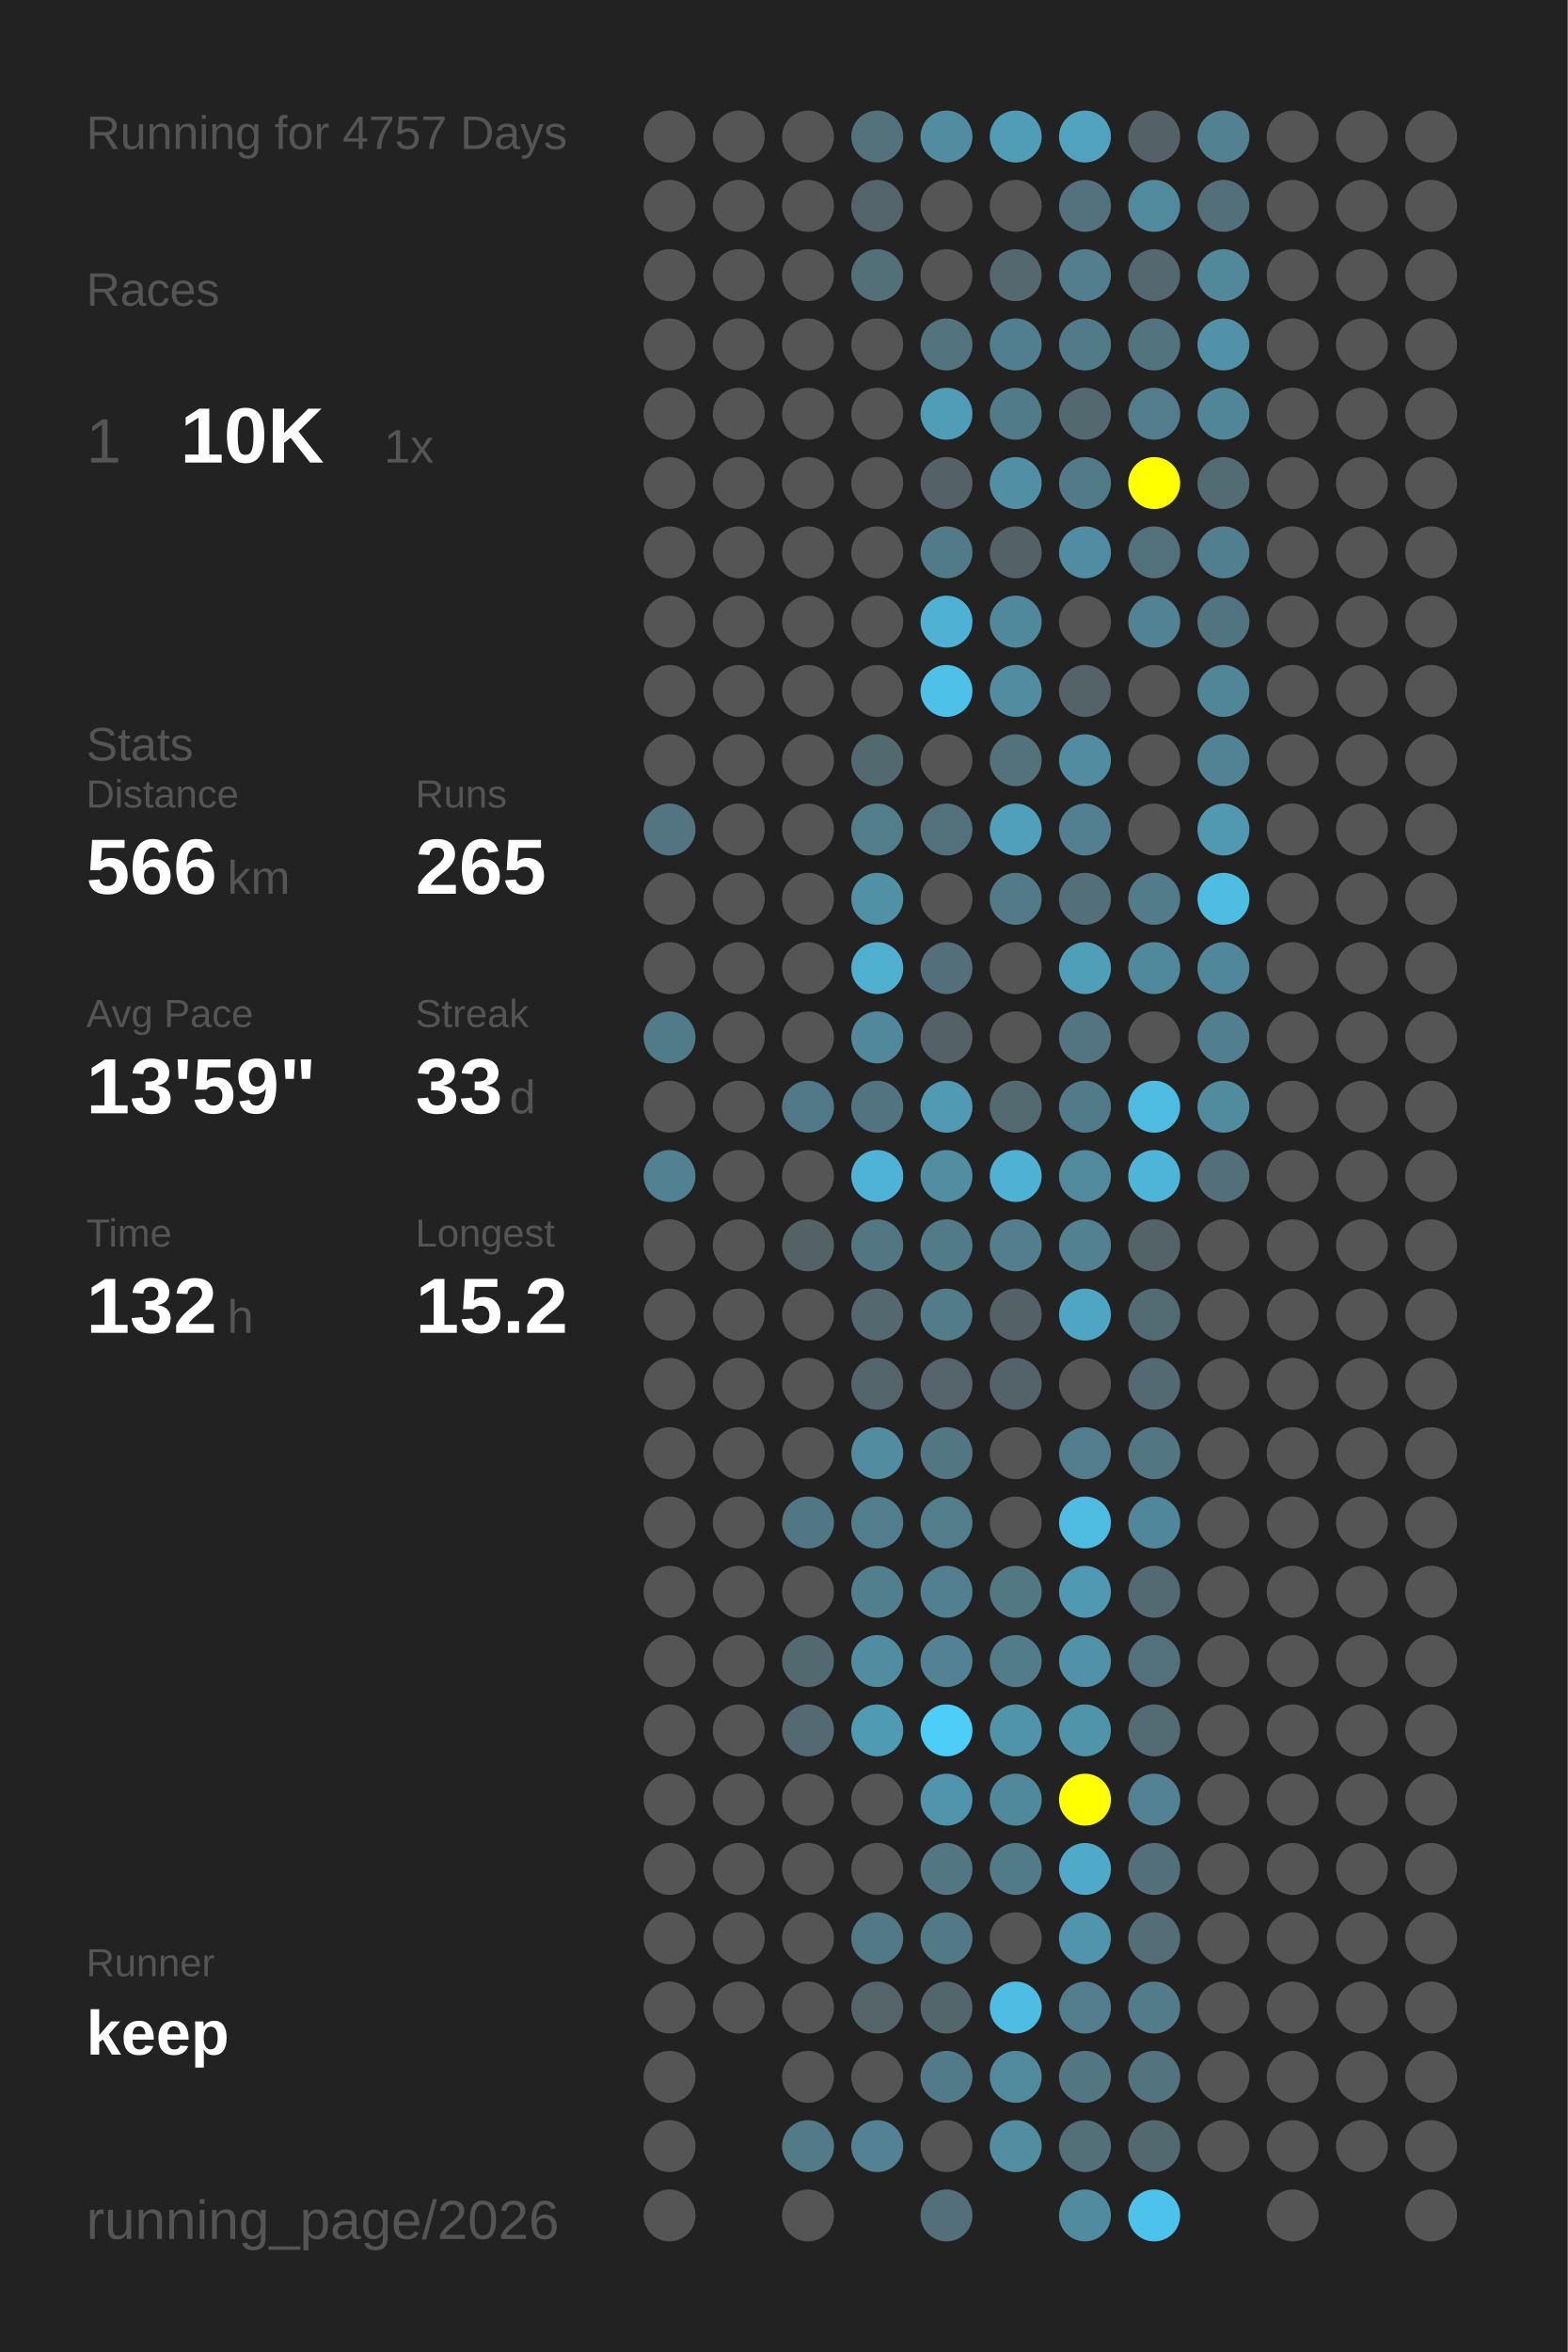
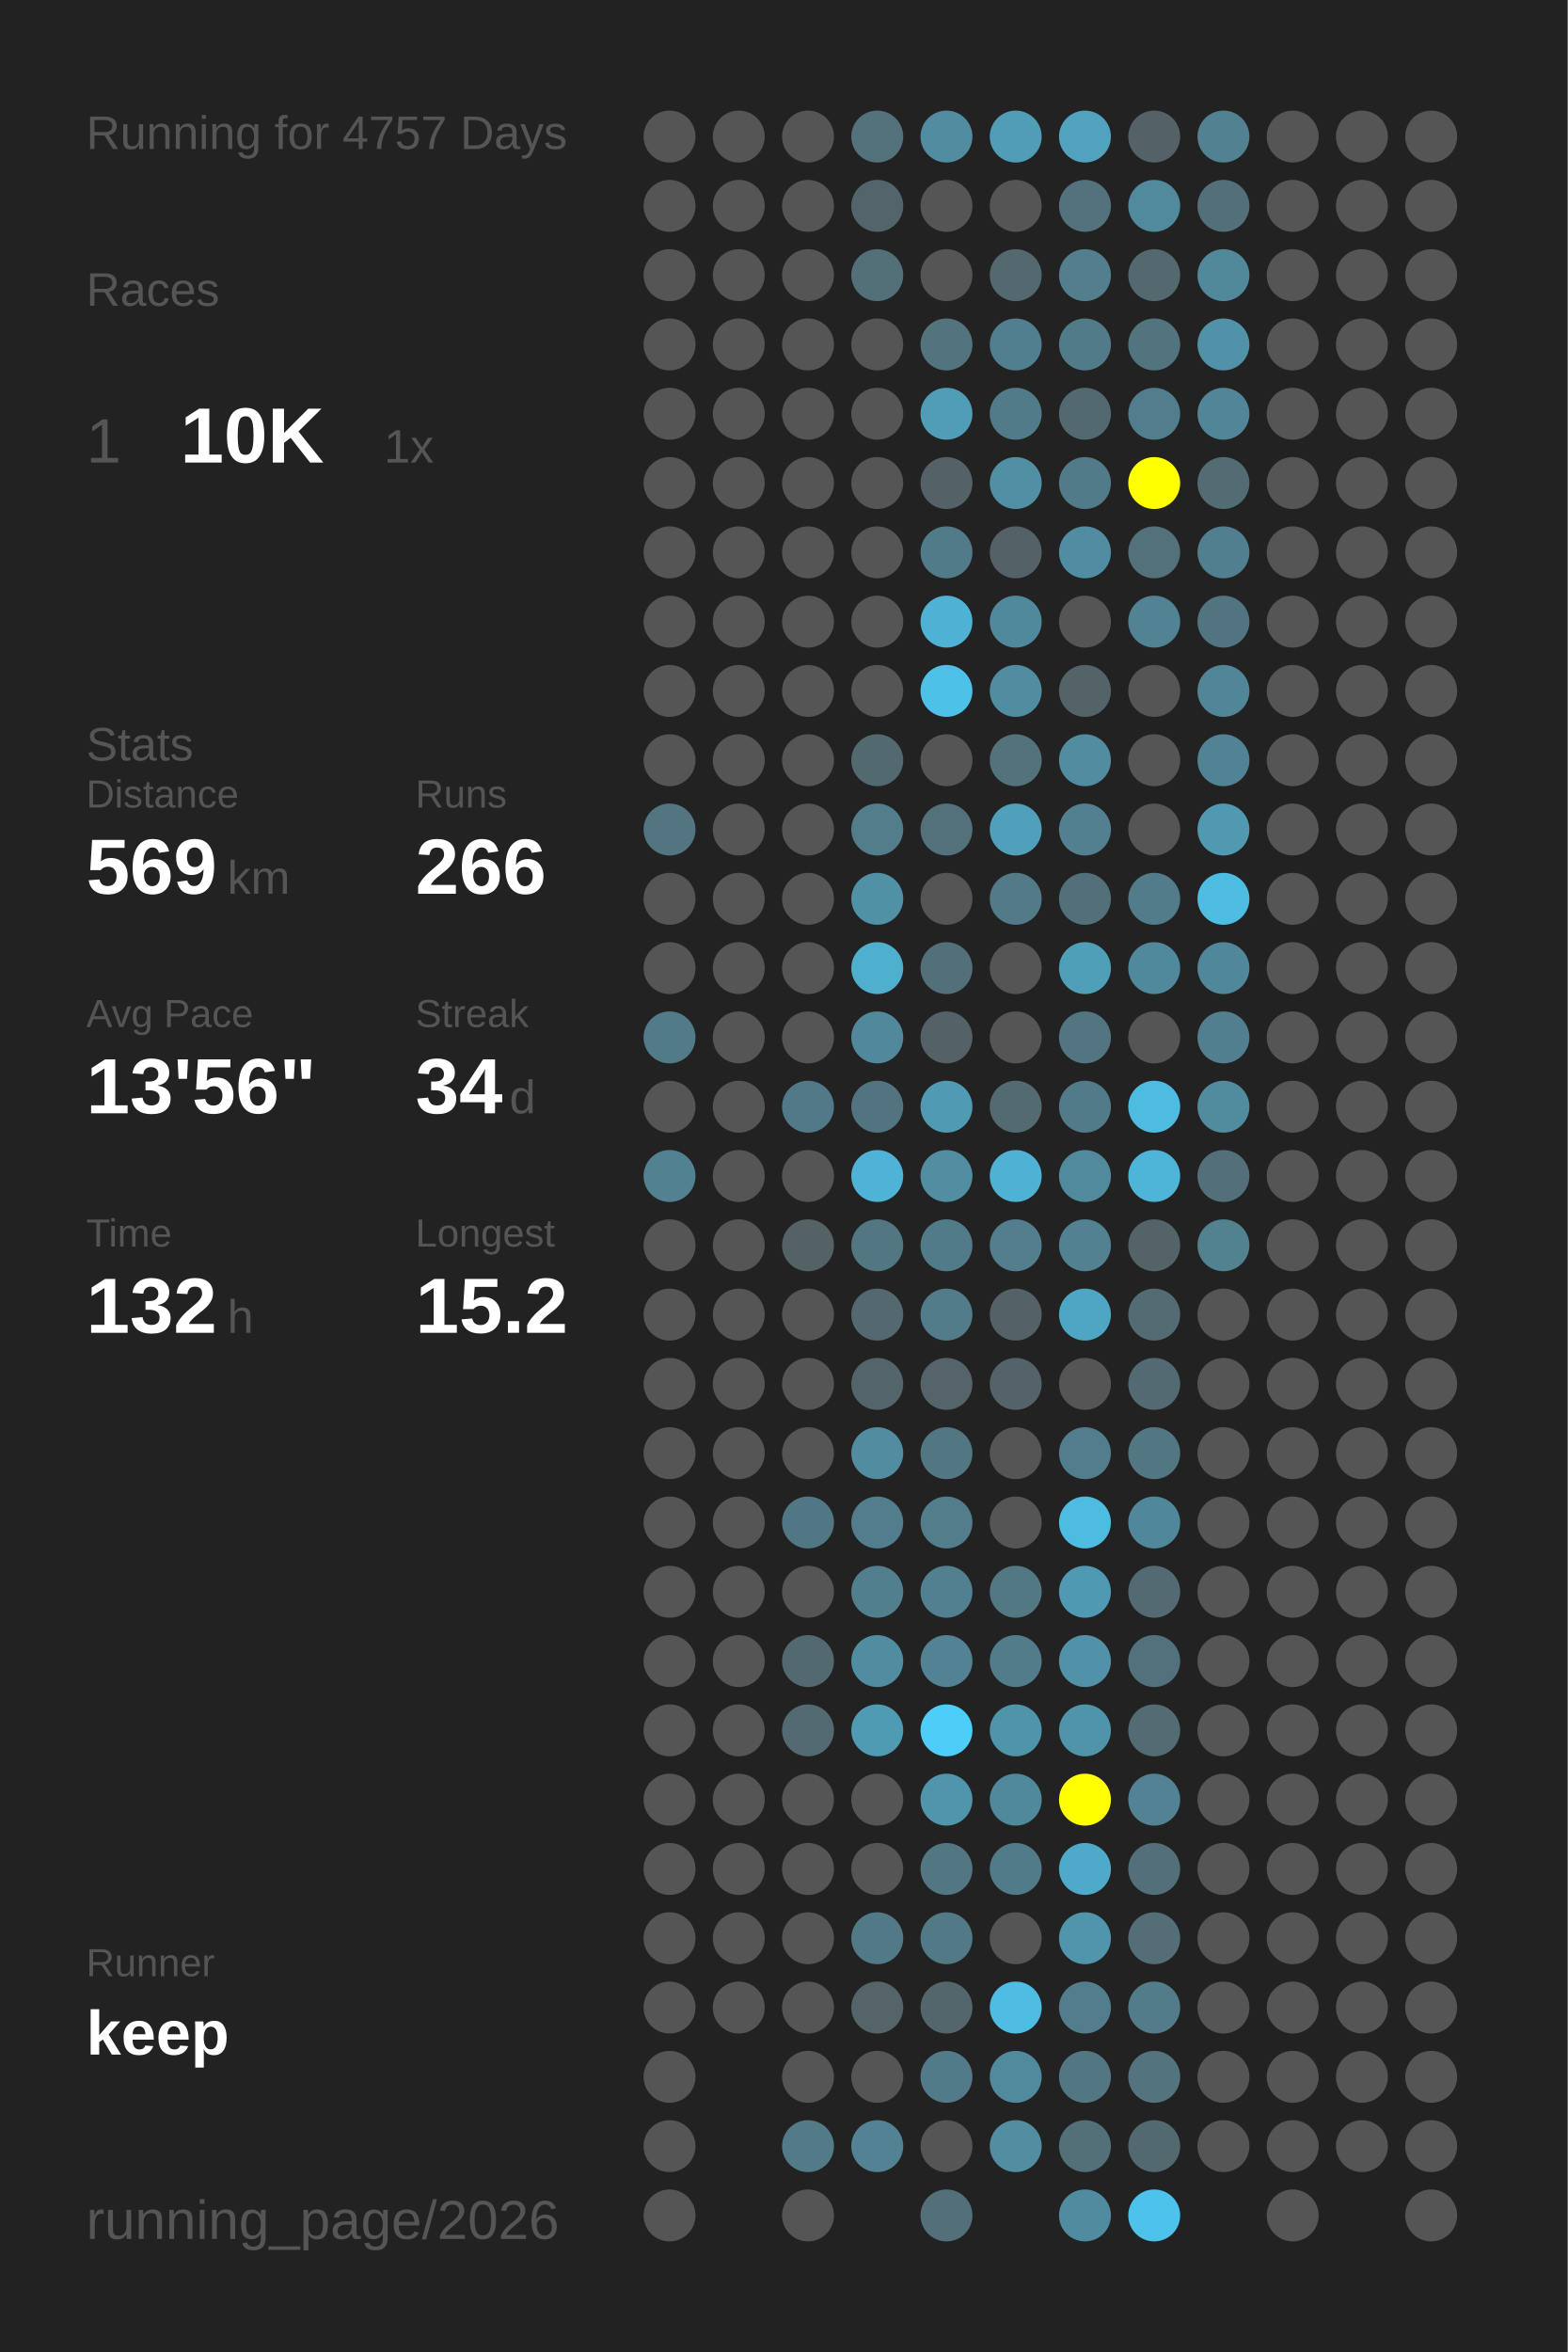
<svg xmlns="http://www.w3.org/2000/svg" baseProfile="full" height="300mm" version="1.1" viewBox="0,0,200,300" width="200mm">
  <defs />
  <rect fill="#222222" height="300" width="200" x="0" y="0" />
  <text fill="#555555" style="font-size:6px; font-family:Arial;" x="11" y="19">Running for 4757 Days</text>
  <text fill="#555555" style="font-size:6px; font-family:Arial;" x="11" y="39">Races</text>
  <text fill="#555555" style="font-size:8px; font-family:Arial;" x="11" y="59">1</text>
  <text fill="#FFFFFF" style="font-size:10px; font-family:Arial; font-weight:bold;" x="23" y="59">10K</text>
  <text fill="#555555" style="font-size:6px; font-family:Arial;" x="49" y="59">1x</text>
  <text fill="#555555" style="font-size:6px; font-family:Arial;" x="11" y="97">Stats</text>
  <text fill="#555555" style="font-size:5px; font-family:Arial;" x="11" y="103">Distance</text>
-   <text fill="#FFFFFF" style="font-size:10px; font-family:Arial; font-weight:bold;" x="11" y="114">566</text>
+   <text fill="#FFFFFF" style="font-size:10px; font-family:Arial; font-weight:bold;" x="11" y="114">569</text>
  <text fill="#555555" style="font-size:6px; font-family:Arial;" x="29" y="114">km</text>
  <text fill="#555555" style="font-size:5px; font-family:Arial;" x="53" y="103">Runs</text>
-   <text fill="#FFFFFF" style="font-size:10px; font-family:Arial; font-weight:bold;" x="53" y="114">265</text>
+   <text fill="#FFFFFF" style="font-size:10px; font-family:Arial; font-weight:bold;" x="53" y="114">266</text>
  <text fill="#555555" style="font-size:5px; font-family:Arial;" x="11" y="131">Avg Pace</text>
-   <text fill="#FFFFFF" style="font-size:10px; font-family:Arial; font-weight:bold;" x="11" y="142">13'59"</text>
+   <text fill="#FFFFFF" style="font-size:10px; font-family:Arial; font-weight:bold;" x="11" y="142">13'56"</text>
  <text fill="#555555" style="font-size:5px; font-family:Arial;" x="53" y="131">Streak</text>
-   <text fill="#FFFFFF" style="font-size:10px; font-family:Arial; font-weight:bold;" x="53" y="142">33</text>
+   <text fill="#FFFFFF" style="font-size:10px; font-family:Arial; font-weight:bold;" x="53" y="142">34</text>
  <text fill="#555555" style="font-size:6px; font-family:Arial;" x="65" y="142">d</text>
  <text fill="#555555" style="font-size:5px; font-family:Arial;" x="11" y="159">Time</text>
  <text fill="#FFFFFF" style="font-size:10px; font-family:Arial; font-weight:bold;" x="11" y="170">132</text>
  <text fill="#555555" style="font-size:6px; font-family:Arial;" x="29" y="170">h</text>
  <text fill="#555555" style="font-size:5px; font-family:Arial;" x="53" y="159">Longest</text>
  <text fill="#FFFFFF" style="font-size:10px; font-family:Arial; font-weight:bold;" x="53" y="170">15.2</text>
  <text fill="#555555" style="font-size:5px; font-family:Arial;" x="11" y="252.065">Runner</text>
  <text fill="#FFFFFF" style="font-size:8px; font-family:Arial; font-weight:bold;" x="11" y="262.065">keep</text>
  <text fill="#555555" style="font-size:7px; font-family:Arial;" x="11" y="285.581">running_page/2026</text>
  <circle cx="85.417" cy="17.419" fill="#555555" r="3.312" />
  <circle cx="85.417" cy="26.258" fill="#555555" r="3.312" />
  <circle cx="85.417" cy="35.097" fill="#555555" r="3.312" />
  <circle cx="85.417" cy="43.935" fill="#555555" r="3.312" />
  <circle cx="85.417" cy="52.774" fill="#555555" r="3.312" />
  <circle cx="85.417" cy="61.613" fill="#555555" r="3.312" />
  <circle cx="85.417" cy="70.452" fill="#555555" r="3.312" />
  <circle cx="85.417" cy="79.29" fill="#555555" r="3.312" />
  <circle cx="85.417" cy="88.129" fill="#555555" r="3.312" />
  <circle cx="85.417" cy="96.968" fill="#555555" r="3.312" />
  <circle cx="85.417" cy="105.806" fill="#527581" r="3.312" />
  <circle cx="85.417" cy="114.645" fill="#555555" r="3.312" />
  <circle cx="85.417" cy="123.484" fill="#555555" r="3.312" />
  <circle cx="85.417" cy="132.323" fill="#527b89" r="3.312" />
  <circle cx="85.417" cy="141.161" fill="#555555" r="3.312" />
  <circle cx="85.417" cy="150" fill="#528191" r="3.312" />
  <circle cx="85.417" cy="158.839" fill="#555555" r="3.312" />
  <circle cx="85.417" cy="167.677" fill="#555555" r="3.312" />
  <circle cx="85.417" cy="176.516" fill="#555555" r="3.312" />
  <circle cx="85.417" cy="185.355" fill="#555555" r="3.312" />
  <circle cx="85.417" cy="194.194" fill="#555555" r="3.312" />
  <circle cx="85.417" cy="203.032" fill="#555555" r="3.312" />
  <circle cx="85.417" cy="211.871" fill="#555555" r="3.312" />
  <circle cx="85.417" cy="220.71" fill="#555555" r="3.312" />
  <circle cx="85.417" cy="229.548" fill="#555555" r="3.312" />
  <circle cx="85.417" cy="238.387" fill="#555555" r="3.312" />
  <circle cx="85.417" cy="247.226" fill="#555555" r="3.312" />
  <circle cx="85.417" cy="256.065" fill="#555555" r="3.312" />
  <circle cx="85.417" cy="264.903" fill="#555555" r="3.312" />
  <circle cx="85.417" cy="273.742" fill="#555555" r="3.312" />
  <circle cx="85.417" cy="282.581" fill="#555555" r="3.312" />
  <circle cx="94.25" cy="17.419" fill="#555555" r="3.312" />
  <circle cx="94.25" cy="26.258" fill="#555555" r="3.312" />
  <circle cx="94.25" cy="35.097" fill="#555555" r="3.312" />
  <circle cx="94.25" cy="43.935" fill="#555555" r="3.312" />
  <circle cx="94.25" cy="52.774" fill="#555555" r="3.312" />
  <circle cx="94.25" cy="61.613" fill="#555555" r="3.312" />
  <circle cx="94.25" cy="70.452" fill="#555555" r="3.312" />
  <circle cx="94.25" cy="79.29" fill="#555555" r="3.312" />
  <circle cx="94.25" cy="88.129" fill="#555555" r="3.312" />
  <circle cx="94.25" cy="96.968" fill="#555555" r="3.312" />
  <circle cx="94.25" cy="105.806" fill="#555555" r="3.312" />
  <circle cx="94.25" cy="114.645" fill="#555555" r="3.312" />
  <circle cx="94.25" cy="123.484" fill="#555555" r="3.312" />
  <circle cx="94.25" cy="132.323" fill="#555555" r="3.312" />
  <circle cx="94.25" cy="141.161" fill="#555555" r="3.312" />
  <circle cx="94.25" cy="150" fill="#555555" r="3.312" />
  <circle cx="94.25" cy="158.839" fill="#555555" r="3.312" />
  <circle cx="94.25" cy="167.677" fill="#555555" r="3.312" />
  <circle cx="94.25" cy="176.516" fill="#555555" r="3.312" />
  <circle cx="94.25" cy="185.355" fill="#555555" r="3.312" />
  <circle cx="94.25" cy="194.194" fill="#555555" r="3.312" />
  <circle cx="94.25" cy="203.032" fill="#555555" r="3.312" />
  <circle cx="94.25" cy="211.871" fill="#555555" r="3.312" />
  <circle cx="94.25" cy="220.71" fill="#555555" r="3.312" />
  <circle cx="94.25" cy="229.548" fill="#555555" r="3.312" />
  <circle cx="94.25" cy="238.387" fill="#555555" r="3.312" />
  <circle cx="94.25" cy="247.226" fill="#555555" r="3.312" />
  <circle cx="94.25" cy="256.065" fill="#555555" r="3.312" />
  <circle cx="103.083" cy="17.419" fill="#555555" r="3.312" />
  <circle cx="103.083" cy="26.258" fill="#555555" r="3.312" />
  <circle cx="103.083" cy="35.097" fill="#555555" r="3.312" />
  <circle cx="103.083" cy="43.935" fill="#555555" r="3.312" />
  <circle cx="103.083" cy="52.774" fill="#555555" r="3.312" />
  <circle cx="103.083" cy="61.613" fill="#555555" r="3.312" />
  <circle cx="103.083" cy="70.452" fill="#555555" r="3.312" />
  <circle cx="103.083" cy="79.29" fill="#555555" r="3.312" />
  <circle cx="103.083" cy="88.129" fill="#555555" r="3.312" />
  <circle cx="103.083" cy="96.968" fill="#555555" r="3.312" />
  <circle cx="103.083" cy="105.806" fill="#555555" r="3.312" />
  <circle cx="103.083" cy="114.645" fill="#555555" r="3.312" />
  <circle cx="103.083" cy="123.484" fill="#555555" r="3.312" />
  <circle cx="103.083" cy="132.323" fill="#555555" r="3.312" />
  <circle cx="103.083" cy="141.161" fill="#527987" r="3.312" />
  <circle cx="103.083" cy="150" fill="#555555" r="3.312" />
  <circle cx="103.083" cy="158.839" fill="#546266" r="3.312" />
  <circle cx="103.083" cy="167.677" fill="#555555" r="3.312" />
  <circle cx="103.083" cy="176.516" fill="#555555" r="3.312" />
  <circle cx="103.083" cy="185.355" fill="#555555" r="3.312" />
  <circle cx="103.083" cy="194.194" fill="#527784" r="3.312" />
  <circle cx="103.083" cy="203.032" fill="#555555" r="3.312" />
  <circle cx="103.083" cy="211.871" fill="#536970" r="3.312" />
  <circle cx="103.083" cy="220.71" fill="#536a72" r="3.312" />
  <circle cx="103.083" cy="229.548" fill="#555555" r="3.312" />
  <circle cx="103.083" cy="238.387" fill="#555555" r="3.312" />
  <circle cx="103.083" cy="247.226" fill="#555555" r="3.312" />
  <circle cx="103.083" cy="256.065" fill="#555555" r="3.312" />
  <circle cx="103.083" cy="264.903" fill="#555555" r="3.312" />
  <circle cx="103.083" cy="273.742" fill="#527a87" r="3.312" />
  <circle cx="103.083" cy="282.581" fill="#555555" r="3.312" />
  <circle cx="111.917" cy="17.419" fill="#53727c" r="3.312" />
  <circle cx="111.917" cy="26.258" fill="#53656b" r="3.312" />
  <circle cx="111.917" cy="35.097" fill="#536f78" r="3.312" />
  <circle cx="111.917" cy="43.935" fill="#555555" r="3.312" />
  <circle cx="111.917" cy="52.774" fill="#555555" r="3.312" />
  <circle cx="111.917" cy="61.613" fill="#555555" r="3.312" />
  <circle cx="111.917" cy="70.452" fill="#555555" r="3.312" />
  <circle cx="111.917" cy="79.29" fill="#555555" r="3.312" />
  <circle cx="111.917" cy="88.129" fill="#555555" r="3.312" />
  <circle cx="111.917" cy="96.968" fill="#536970" r="3.312" />
  <circle cx="111.917" cy="105.806" fill="#527d8b" r="3.312" />
  <circle cx="111.917" cy="114.645" fill="#5191a6" r="3.312" />
  <circle cx="111.917" cy="123.484" fill="#4fafcf" r="3.312" />
  <circle cx="111.917" cy="132.323" fill="#51889b" r="3.312" />
  <circle cx="111.917" cy="141.161" fill="#527480" r="3.312" />
  <circle cx="111.917" cy="150" fill="#4eb3d6" r="3.312" />
  <circle cx="111.917" cy="158.839" fill="#527783" r="3.312" />
  <circle cx="111.917" cy="167.677" fill="#53686f" r="3.312" />
  <circle cx="111.917" cy="176.516" fill="#53646a" r="3.312" />
  <circle cx="111.917" cy="185.355" fill="#518ca0" r="3.312" />
  <circle cx="111.917" cy="194.194" fill="#527d8c" r="3.312" />
  <circle cx="111.917" cy="203.032" fill="#527f8e" r="3.312" />
  <circle cx="111.917" cy="211.871" fill="#518da1" r="3.312" />
  <circle cx="111.917" cy="220.71" fill="#509bb4" r="3.312" />
  <circle cx="111.917" cy="229.548" fill="#555555" r="3.312" />
  <circle cx="111.917" cy="238.387" fill="#555555" r="3.312" />
  <circle cx="111.917" cy="247.226" fill="#527986" r="3.312" />
  <circle cx="111.917" cy="256.065" fill="#546469" r="3.312" />
  <circle cx="111.917" cy="264.903" fill="#555555" r="3.312" />
  <circle cx="111.917" cy="273.742" fill="#528293" r="3.312" />
  <circle cx="120.75" cy="17.419" fill="#518ca0" r="3.312" />
  <circle cx="120.75" cy="26.258" fill="#555555" r="3.312" />
  <circle cx="120.75" cy="35.097" fill="#555555" r="3.312" />
  <circle cx="120.75" cy="43.935" fill="#53737e" r="3.312" />
  <circle cx="120.75" cy="52.774" fill="#509db8" r="3.312" />
  <circle cx="120.75" cy="61.613" fill="#546267" r="3.312" />
  <circle cx="120.75" cy="70.452" fill="#527b89" r="3.312" />
  <circle cx="120.75" cy="79.29" fill="#4fb2d4" r="3.312" />
  <circle cx="120.75" cy="88.129" fill="#4ec1e8" r="3.312" />
  <circle cx="120.75" cy="96.968" fill="#555555" r="3.312" />
  <circle cx="120.75" cy="105.806" fill="#53717b" r="3.312" />
  <circle cx="120.75" cy="114.645" fill="#555555" r="3.312" />
  <circle cx="120.75" cy="123.484" fill="#536f79" r="3.312" />
  <circle cx="120.75" cy="132.323" fill="#546166" r="3.312" />
  <circle cx="120.75" cy="141.161" fill="#509ab3" r="3.312" />
  <circle cx="120.75" cy="150" fill="#518ea2" r="3.312" />
  <circle cx="120.75" cy="158.839" fill="#527b89" r="3.312" />
  <circle cx="120.75" cy="167.677" fill="#527c8a" r="3.312" />
  <circle cx="120.75" cy="176.516" fill="#54646a" r="3.312" />
  <circle cx="120.75" cy="185.355" fill="#527682" r="3.312" />
  <circle cx="120.75" cy="194.194" fill="#527d8b" r="3.312" />
  <circle cx="120.75" cy="203.032" fill="#528090" r="3.312" />
  <circle cx="120.75" cy="211.871" fill="#528293" r="3.312" />
  <circle cx="120.75" cy="220.71" fill="#4dcef9" r="3.312" />
  <circle cx="120.75" cy="229.548" fill="#5095ac" r="3.312" />
  <circle cx="120.75" cy="238.387" fill="#527682" r="3.312" />
  <circle cx="120.75" cy="247.226" fill="#527986" r="3.312" />
  <circle cx="120.75" cy="256.065" fill="#53666c" r="3.312" />
  <circle cx="120.75" cy="264.903" fill="#527b89" r="3.312" />
  <circle cx="120.75" cy="273.742" fill="#555555" r="3.312" />
  <circle cx="120.75" cy="282.581" fill="#53707a" r="3.312" />
  <circle cx="129.583" cy="17.419" fill="#509db7" r="3.312" />
  <circle cx="129.583" cy="26.258" fill="#555555" r="3.312" />
  <circle cx="129.583" cy="35.097" fill="#53686f" r="3.312" />
  <circle cx="129.583" cy="43.935" fill="#527f8f" r="3.312" />
  <circle cx="129.583" cy="52.774" fill="#527b89" r="3.312" />
  <circle cx="129.583" cy="61.613" fill="#518fa4" r="3.312" />
  <circle cx="129.583" cy="70.452" fill="#546267" r="3.312" />
  <circle cx="129.583" cy="79.29" fill="#51899c" r="3.312" />
  <circle cx="129.583" cy="88.129" fill="#518da1" r="3.312" />
  <circle cx="129.583" cy="96.968" fill="#53727c" r="3.312" />
  <circle cx="129.583" cy="105.806" fill="#50a0bb" r="3.312" />
  <circle cx="129.583" cy="114.645" fill="#527a87" r="3.312" />
  <circle cx="129.583" cy="123.484" fill="#555555" r="3.312" />
  <circle cx="129.583" cy="132.323" fill="#555555" r="3.312" />
  <circle cx="129.583" cy="141.161" fill="#536a71" r="3.312" />
  <circle cx="129.583" cy="150" fill="#4fb2d4" r="3.312" />
  <circle cx="129.583" cy="158.839" fill="#527e8e" r="3.312" />
  <circle cx="129.583" cy="167.677" fill="#546267" r="3.312" />
  <circle cx="129.583" cy="176.516" fill="#546369" r="3.312" />
  <circle cx="129.583" cy="185.355" fill="#555555" r="3.312" />
  <circle cx="129.583" cy="194.194" fill="#555555" r="3.312" />
  <circle cx="129.583" cy="203.032" fill="#527884" r="3.312" />
  <circle cx="129.583" cy="211.871" fill="#527c8a" r="3.312" />
  <circle cx="129.583" cy="220.71" fill="#5094aa" r="3.312" />
  <circle cx="129.583" cy="229.548" fill="#51899c" r="3.312" />
  <circle cx="129.583" cy="238.387" fill="#527b88" r="3.312" />
  <circle cx="129.583" cy="247.226" fill="#555555" r="3.312" />
  <circle cx="129.583" cy="256.065" fill="#4ebde3" r="3.312" />
  <circle cx="129.583" cy="264.903" fill="#51899d" r="3.312" />
  <circle cx="129.583" cy="273.742" fill="#518ea2" r="3.312" />
  <circle cx="138.417" cy="17.419" fill="#50a2be" r="3.312" />
  <circle cx="138.417" cy="26.258" fill="#53727d" r="3.312" />
  <circle cx="138.417" cy="35.097" fill="#527e8d" r="3.312" />
  <circle cx="138.417" cy="43.935" fill="#527b89" r="3.312" />
  <circle cx="138.417" cy="52.774" fill="#536970" r="3.312" />
  <circle cx="138.417" cy="61.613" fill="#527b89" r="3.312" />
  <circle cx="138.417" cy="70.452" fill="#518da2" r="3.312" />
  <circle cx="138.417" cy="79.29" fill="#555555" r="3.312" />
  <circle cx="138.417" cy="88.129" fill="#546368" r="3.312" />
  <circle cx="138.417" cy="96.968" fill="#518ca0" r="3.312" />
  <circle cx="138.417" cy="105.806" fill="#528090" r="3.312" />
  <circle cx="138.417" cy="114.645" fill="#53707a" r="3.312" />
  <circle cx="138.417" cy="123.484" fill="#509fb9" r="3.312" />
  <circle cx="138.417" cy="132.323" fill="#527581" r="3.312" />
  <circle cx="138.417" cy="141.161" fill="#527b89" r="3.312" />
  <circle cx="138.417" cy="150" fill="#518a9d" r="3.312" />
  <circle cx="138.417" cy="158.839" fill="#528191" r="3.312" />
  <circle cx="138.417" cy="167.677" fill="#4fa6c4" r="3.312" />
  <circle cx="138.417" cy="176.516" fill="#555555" r="3.312" />
  <circle cx="138.417" cy="185.355" fill="#527d8c" r="3.312" />
  <circle cx="138.417" cy="194.194" fill="#4ebbe0" r="3.312" />
  <circle cx="138.417" cy="203.032" fill="#5099b2" r="3.312" />
  <circle cx="138.417" cy="211.871" fill="#5192a8" r="3.312" />
  <circle cx="138.417" cy="220.71" fill="#5094aa" r="3.312" />
  <circle cx="138.417" cy="229.548" fill="#FFFF00" r="3.312" />
  <circle cx="138.417" cy="238.387" fill="#4faac9" r="3.312" />
  <circle cx="138.417" cy="247.226" fill="#5095ac" r="3.312" />
  <circle cx="138.417" cy="256.065" fill="#527d8c" r="3.312" />
  <circle cx="138.417" cy="264.903" fill="#527783" r="3.312" />
  <circle cx="138.417" cy="273.742" fill="#536f78" r="3.312" />
  <circle cx="138.417" cy="282.581" fill="#518b9f" r="3.312" />
  <circle cx="147.25" cy="17.419" fill="#546267" r="3.312" />
  <circle cx="147.25" cy="26.258" fill="#51899d" r="3.312" />
  <circle cx="147.25" cy="35.097" fill="#53686f" r="3.312" />
  <circle cx="147.25" cy="43.935" fill="#52747f" r="3.312" />
  <circle cx="147.25" cy="52.774" fill="#527d8c" r="3.312" />
  <circle cx="147.25" cy="61.613" fill="#FFFF00" r="3.312" />
  <circle cx="147.25" cy="70.452" fill="#53717b" r="3.312" />
  <circle cx="147.25" cy="79.29" fill="#528394" r="3.312" />
  <circle cx="147.25" cy="88.129" fill="#555555" r="3.312" />
  <circle cx="147.25" cy="96.968" fill="#555555" r="3.312" />
  <circle cx="147.25" cy="105.806" fill="#555555" r="3.312" />
  <circle cx="147.25" cy="114.645" fill="#527c8a" r="3.312" />
  <circle cx="147.25" cy="123.484" fill="#51899c" r="3.312" />
  <circle cx="147.25" cy="132.323" fill="#555555" r="3.312" />
  <circle cx="147.25" cy="141.161" fill="#4ebce1" r="3.312" />
  <circle cx="147.25" cy="150" fill="#4eb5d8" r="3.312" />
  <circle cx="147.25" cy="158.839" fill="#546368" r="3.312" />
  <circle cx="147.25" cy="167.677" fill="#536b73" r="3.312" />
  <circle cx="147.25" cy="176.516" fill="#536a72" r="3.312" />
  <circle cx="147.25" cy="185.355" fill="#527783" r="3.312" />
  <circle cx="147.25" cy="194.194" fill="#51879a" r="3.312" />
  <circle cx="147.25" cy="203.032" fill="#536a72" r="3.312" />
  <circle cx="147.25" cy="211.871" fill="#53717c" r="3.312" />
  <circle cx="147.25" cy="220.71" fill="#536b73" r="3.312" />
  <circle cx="147.25" cy="229.548" fill="#528293" r="3.312" />
  <circle cx="147.25" cy="238.387" fill="#536f79" r="3.312" />
  <circle cx="147.25" cy="247.226" fill="#536e77" r="3.312" />
  <circle cx="147.25" cy="256.065" fill="#527c8a" r="3.312" />
  <circle cx="147.25" cy="264.903" fill="#53737e" r="3.312" />
  <circle cx="147.25" cy="273.742" fill="#536970" r="3.312" />
  <circle cx="147.25" cy="282.581" fill="#4dc2ea" r="3.312" />
  <circle cx="156.083" cy="17.419" fill="#528191" r="3.312" />
  <circle cx="156.083" cy="26.258" fill="#53707a" r="3.312" />
  <circle cx="156.083" cy="35.097" fill="#51889a" r="3.312" />
  <circle cx="156.083" cy="43.935" fill="#5192a8" r="3.312" />
  <circle cx="156.083" cy="52.774" fill="#518698" r="3.312" />
  <circle cx="156.083" cy="61.613" fill="#536c74" r="3.312" />
  <circle cx="156.083" cy="70.452" fill="#527f8f" r="3.312" />
  <circle cx="156.083" cy="79.29" fill="#527480" r="3.312" />
  <circle cx="156.083" cy="88.129" fill="#518698" r="3.312" />
  <circle cx="156.083" cy="96.968" fill="#528394" r="3.312" />
  <circle cx="156.083" cy="105.806" fill="#5099b1" r="3.312" />
  <circle cx="156.083" cy="114.645" fill="#4ebde2" r="3.312" />
  <circle cx="156.083" cy="123.484" fill="#51879a" r="3.312" />
  <circle cx="156.083" cy="132.323" fill="#527f8f" r="3.312" />
  <circle cx="156.083" cy="141.161" fill="#518b9e" r="3.312" />
  <circle cx="156.083" cy="150" fill="#53707a" r="3.312" />
-   <circle cx="156.083" cy="158.839" fill="#555555" r="3.312" />
+   <circle cx="156.083" cy="158.839" fill="#528190" r="3.312" />
  <circle cx="156.083" cy="167.677" fill="#555555" r="3.312" />
  <circle cx="156.083" cy="176.516" fill="#555555" r="3.312" />
  <circle cx="156.083" cy="185.355" fill="#555555" r="3.312" />
  <circle cx="156.083" cy="194.194" fill="#555555" r="3.312" />
  <circle cx="156.083" cy="203.032" fill="#555555" r="3.312" />
  <circle cx="156.083" cy="211.871" fill="#555555" r="3.312" />
  <circle cx="156.083" cy="220.71" fill="#555555" r="3.312" />
  <circle cx="156.083" cy="229.548" fill="#555555" r="3.312" />
  <circle cx="156.083" cy="238.387" fill="#555555" r="3.312" />
  <circle cx="156.083" cy="247.226" fill="#555555" r="3.312" />
  <circle cx="156.083" cy="256.065" fill="#555555" r="3.312" />
  <circle cx="156.083" cy="264.903" fill="#555555" r="3.312" />
  <circle cx="156.083" cy="273.742" fill="#555555" r="3.312" />
  <circle cx="164.917" cy="17.419" fill="#555555" r="3.312" />
  <circle cx="164.917" cy="26.258" fill="#555555" r="3.312" />
  <circle cx="164.917" cy="35.097" fill="#555555" r="3.312" />
  <circle cx="164.917" cy="43.935" fill="#555555" r="3.312" />
  <circle cx="164.917" cy="52.774" fill="#555555" r="3.312" />
  <circle cx="164.917" cy="61.613" fill="#555555" r="3.312" />
  <circle cx="164.917" cy="70.452" fill="#555555" r="3.312" />
  <circle cx="164.917" cy="79.29" fill="#555555" r="3.312" />
  <circle cx="164.917" cy="88.129" fill="#555555" r="3.312" />
  <circle cx="164.917" cy="96.968" fill="#555555" r="3.312" />
  <circle cx="164.917" cy="105.806" fill="#555555" r="3.312" />
  <circle cx="164.917" cy="114.645" fill="#555555" r="3.312" />
  <circle cx="164.917" cy="123.484" fill="#555555" r="3.312" />
  <circle cx="164.917" cy="132.323" fill="#555555" r="3.312" />
  <circle cx="164.917" cy="141.161" fill="#555555" r="3.312" />
  <circle cx="164.917" cy="150" fill="#555555" r="3.312" />
  <circle cx="164.917" cy="158.839" fill="#555555" r="3.312" />
  <circle cx="164.917" cy="167.677" fill="#555555" r="3.312" />
  <circle cx="164.917" cy="176.516" fill="#555555" r="3.312" />
  <circle cx="164.917" cy="185.355" fill="#555555" r="3.312" />
  <circle cx="164.917" cy="194.194" fill="#555555" r="3.312" />
  <circle cx="164.917" cy="203.032" fill="#555555" r="3.312" />
  <circle cx="164.917" cy="211.871" fill="#555555" r="3.312" />
  <circle cx="164.917" cy="220.71" fill="#555555" r="3.312" />
  <circle cx="164.917" cy="229.548" fill="#555555" r="3.312" />
  <circle cx="164.917" cy="238.387" fill="#555555" r="3.312" />
  <circle cx="164.917" cy="247.226" fill="#555555" r="3.312" />
  <circle cx="164.917" cy="256.065" fill="#555555" r="3.312" />
  <circle cx="164.917" cy="264.903" fill="#555555" r="3.312" />
  <circle cx="164.917" cy="273.742" fill="#555555" r="3.312" />
  <circle cx="164.917" cy="282.581" fill="#555555" r="3.312" />
  <circle cx="173.75" cy="17.419" fill="#555555" r="3.312" />
  <circle cx="173.75" cy="26.258" fill="#555555" r="3.312" />
  <circle cx="173.75" cy="35.097" fill="#555555" r="3.312" />
  <circle cx="173.75" cy="43.935" fill="#555555" r="3.312" />
  <circle cx="173.75" cy="52.774" fill="#555555" r="3.312" />
  <circle cx="173.75" cy="61.613" fill="#555555" r="3.312" />
  <circle cx="173.75" cy="70.452" fill="#555555" r="3.312" />
  <circle cx="173.75" cy="79.29" fill="#555555" r="3.312" />
  <circle cx="173.75" cy="88.129" fill="#555555" r="3.312" />
  <circle cx="173.75" cy="96.968" fill="#555555" r="3.312" />
  <circle cx="173.75" cy="105.806" fill="#555555" r="3.312" />
  <circle cx="173.75" cy="114.645" fill="#555555" r="3.312" />
  <circle cx="173.75" cy="123.484" fill="#555555" r="3.312" />
  <circle cx="173.75" cy="132.323" fill="#555555" r="3.312" />
  <circle cx="173.75" cy="141.161" fill="#555555" r="3.312" />
  <circle cx="173.75" cy="150" fill="#555555" r="3.312" />
  <circle cx="173.75" cy="158.839" fill="#555555" r="3.312" />
  <circle cx="173.75" cy="167.677" fill="#555555" r="3.312" />
  <circle cx="173.75" cy="176.516" fill="#555555" r="3.312" />
  <circle cx="173.75" cy="185.355" fill="#555555" r="3.312" />
  <circle cx="173.75" cy="194.194" fill="#555555" r="3.312" />
  <circle cx="173.75" cy="203.032" fill="#555555" r="3.312" />
  <circle cx="173.75" cy="211.871" fill="#555555" r="3.312" />
  <circle cx="173.75" cy="220.71" fill="#555555" r="3.312" />
  <circle cx="173.75" cy="229.548" fill="#555555" r="3.312" />
  <circle cx="173.75" cy="238.387" fill="#555555" r="3.312" />
  <circle cx="173.75" cy="247.226" fill="#555555" r="3.312" />
  <circle cx="173.75" cy="256.065" fill="#555555" r="3.312" />
  <circle cx="173.75" cy="264.903" fill="#555555" r="3.312" />
  <circle cx="173.75" cy="273.742" fill="#555555" r="3.312" />
  <circle cx="182.583" cy="17.419" fill="#555555" r="3.312" />
  <circle cx="182.583" cy="26.258" fill="#555555" r="3.312" />
  <circle cx="182.583" cy="35.097" fill="#555555" r="3.312" />
  <circle cx="182.583" cy="43.935" fill="#555555" r="3.312" />
  <circle cx="182.583" cy="52.774" fill="#555555" r="3.312" />
  <circle cx="182.583" cy="61.613" fill="#555555" r="3.312" />
  <circle cx="182.583" cy="70.452" fill="#555555" r="3.312" />
  <circle cx="182.583" cy="79.29" fill="#555555" r="3.312" />
  <circle cx="182.583" cy="88.129" fill="#555555" r="3.312" />
  <circle cx="182.583" cy="96.968" fill="#555555" r="3.312" />
  <circle cx="182.583" cy="105.806" fill="#555555" r="3.312" />
  <circle cx="182.583" cy="114.645" fill="#555555" r="3.312" />
  <circle cx="182.583" cy="123.484" fill="#555555" r="3.312" />
  <circle cx="182.583" cy="132.323" fill="#555555" r="3.312" />
  <circle cx="182.583" cy="141.161" fill="#555555" r="3.312" />
  <circle cx="182.583" cy="150" fill="#555555" r="3.312" />
  <circle cx="182.583" cy="158.839" fill="#555555" r="3.312" />
  <circle cx="182.583" cy="167.677" fill="#555555" r="3.312" />
  <circle cx="182.583" cy="176.516" fill="#555555" r="3.312" />
  <circle cx="182.583" cy="185.355" fill="#555555" r="3.312" />
  <circle cx="182.583" cy="194.194" fill="#555555" r="3.312" />
  <circle cx="182.583" cy="203.032" fill="#555555" r="3.312" />
  <circle cx="182.583" cy="211.871" fill="#555555" r="3.312" />
  <circle cx="182.583" cy="220.71" fill="#555555" r="3.312" />
  <circle cx="182.583" cy="229.548" fill="#555555" r="3.312" />
  <circle cx="182.583" cy="238.387" fill="#555555" r="3.312" />
  <circle cx="182.583" cy="247.226" fill="#555555" r="3.312" />
  <circle cx="182.583" cy="256.065" fill="#555555" r="3.312" />
  <circle cx="182.583" cy="264.903" fill="#555555" r="3.312" />
  <circle cx="182.583" cy="273.742" fill="#555555" r="3.312" />
  <circle cx="182.583" cy="282.581" fill="#555555" r="3.312" />
</svg>
